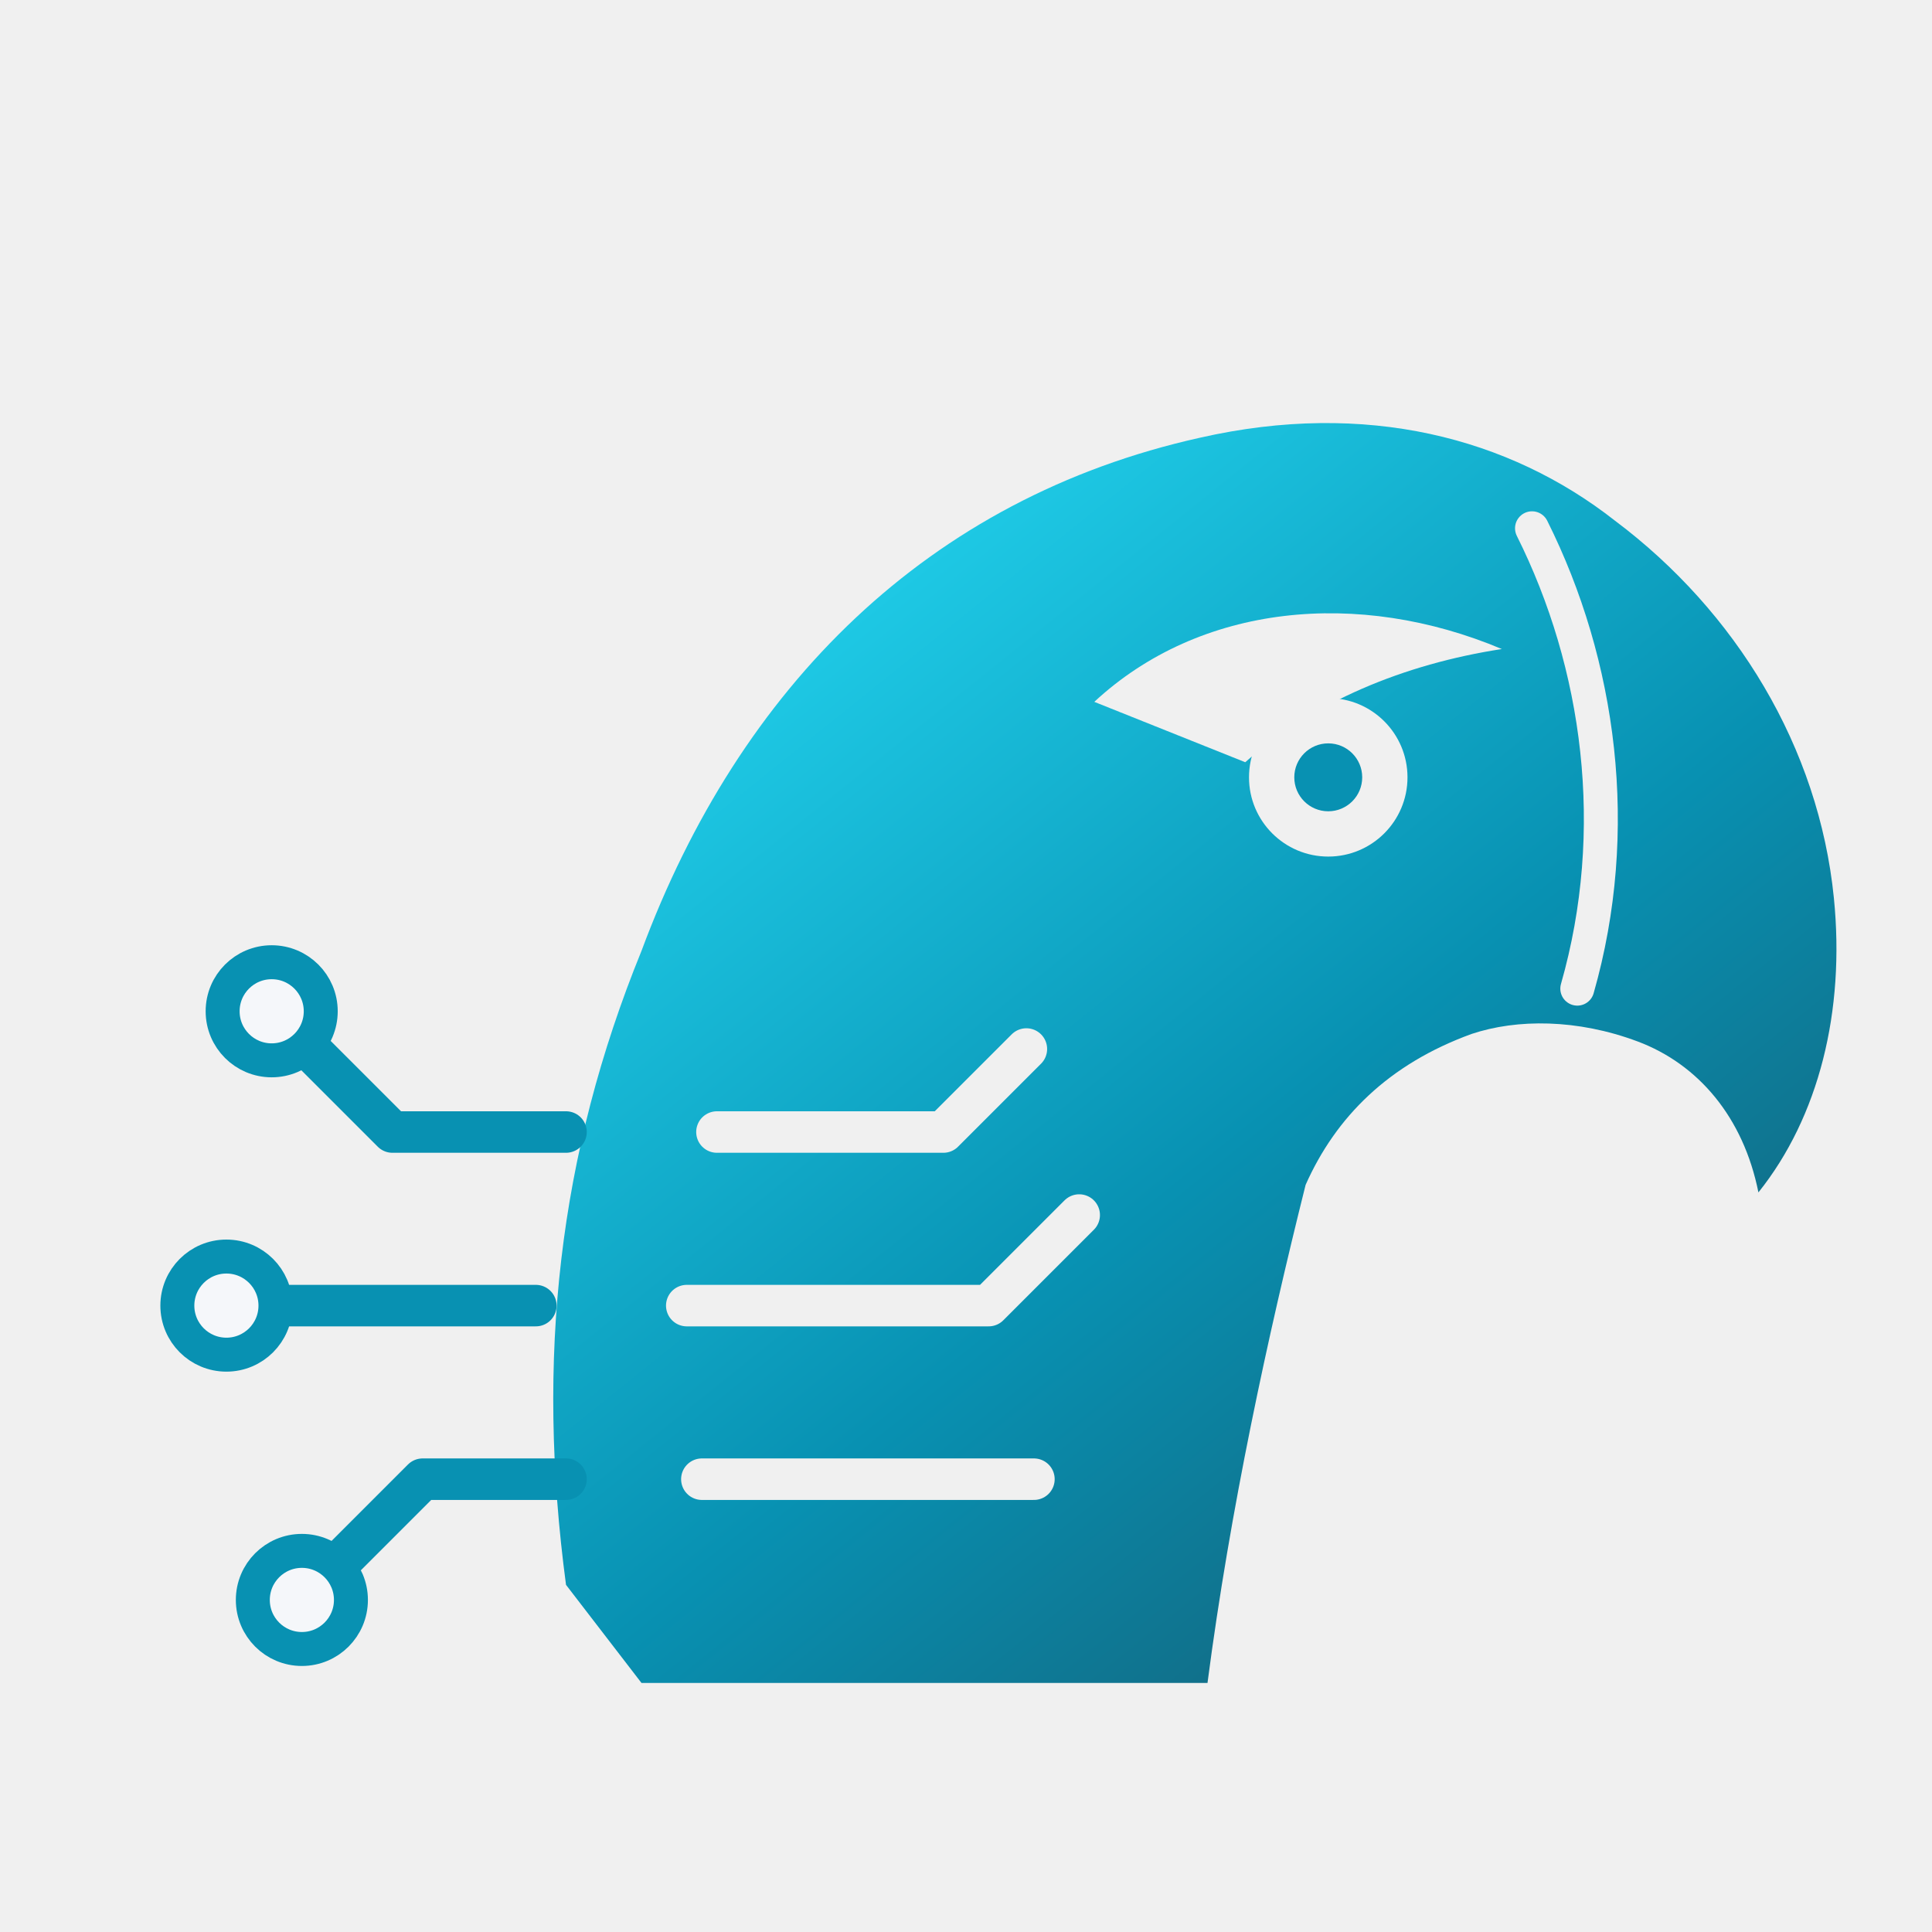
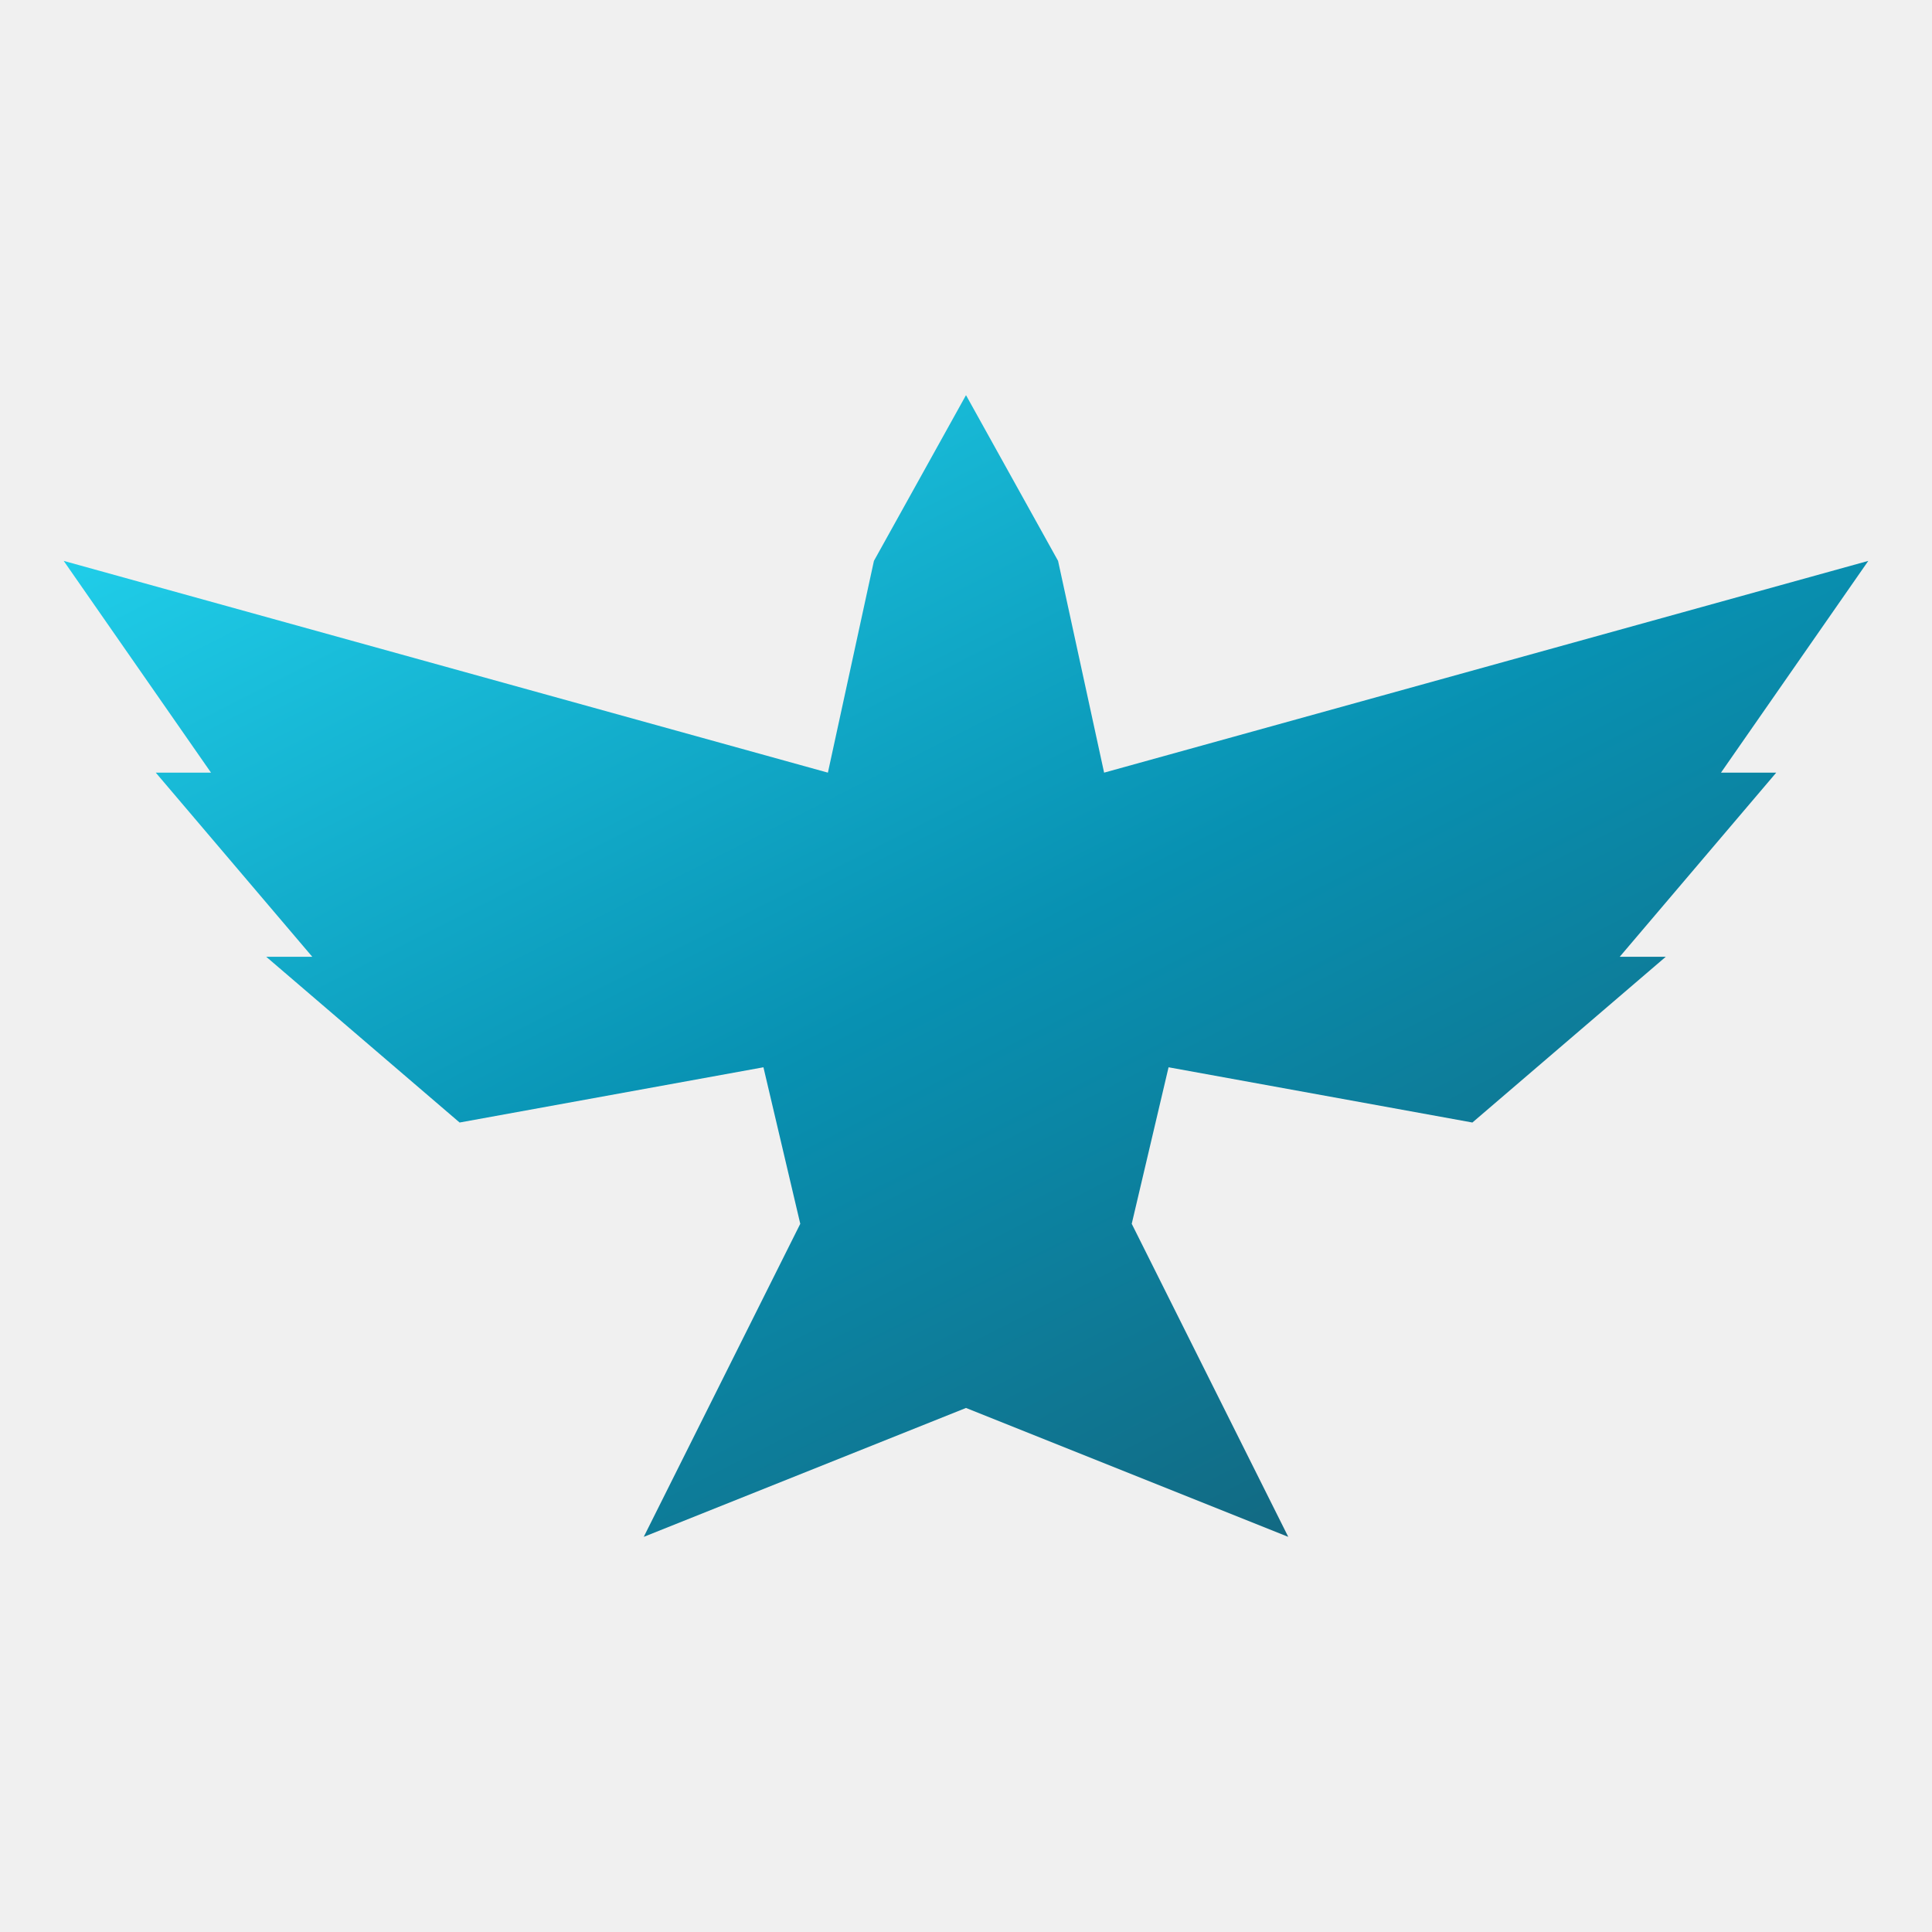
<svg xmlns="http://www.w3.org/2000/svg" viewBox="0 0 512 512" width="512" height="512">
  <defs>
-     <linearGradient id="g" x1="0.15" y1="0.1" x2="0.85" y2="0.95">
+     <linearGradient id="cy" x1="0.1" y1="0" x2="0.9" y2="1">
      <stop offset="0" stop-color="#22D3EE" />
-       <stop offset="0.55" stop-color="#0891B2" />
+       <stop offset="0.5" stop-color="#0891B2" />
      <stop offset="1" stop-color="#155E75" />
    </linearGradient>
-     <mask id="m" maskUnits="userSpaceOnUse" x="0" y="0" width="512" height="512">
-       <rect width="512" height="512" fill="white" />
-       <path d="M290 186 C318 160 360 156 398 172 C372 176 348 186 330 202 Z" fill="black" />
-       <circle cx="352" cy="206" r="21" fill="black" />
-       <path d="M406 140 C424 176 430 220 418 262" stroke="black" stroke-width="9" fill="none" stroke-linecap="round" />
-       <path d="M190 300 L250 300 L272 278" stroke="black" stroke-width="11" fill="none" stroke-linecap="round" stroke-linejoin="round" />
-       <path d="M182 346 L262 346 L286 322" stroke="black" stroke-width="11" fill="none" stroke-linecap="round" stroke-linejoin="round" />
-       <path d="M186 392 L274 392" stroke="black" stroke-width="11" fill="none" stroke-linecap="round" />
-     </mask>
  </defs>
-   <g transform="translate(0 0) scale(1.0)">
-     <path d="M170 446 L150 420 C142 360 148 306 170 252 C196 182 246 132 318 116 C362 106 400 116 428 138 C460 162 482 198 486 238 C489 268 482 296 466 316 C462 296 450 282 434 276 C418 270 402 270 390 274 C368 282 354 296 346 314 C336 354 326 400 320 446 Z" fill="url(#g)" mask="url(#m)" />
-     <circle cx="352" cy="206" r="9" fill="#0891B2" />
-     <g stroke="#0891B2" stroke-width="11" fill="none" stroke-linecap="round" stroke-linejoin="round">
-       <path d="M150 300 L104 300 L80 276" />
-       <path d="M142 346 L74 346" />
-       <path d="M150 392 L112 392 L88 416" />
-     </g>
-     <g fill="#F5F7FA" stroke="#0891B2" stroke-width="9">
-       <circle cx="72" cy="268" r="13" />
-       <circle cx="60" cy="346" r="13" />
-       <circle cx="80" cy="424" r="13" />
-     </g>
-     <g fill="#0891B2">
-       <rect x="258" y="292" width="0" height="0" />
-     </g>
-   </g>
+   <path fill="url(#cy)" transform="translate(256 256) scale(1.22) translate(-256 -256)" d="M256 132 L276 168 L286 214 L452 168 L420 214 L432 214 L398 254 L408 254 L366 290 L300 278 L292 312 L326 380 L256 352 L186 380 L220 312 L212 278 L146 290 L104 254 L114 254 L80 214 L92 214 L60 168 L226 214 L236 168 Z" />
</svg>
